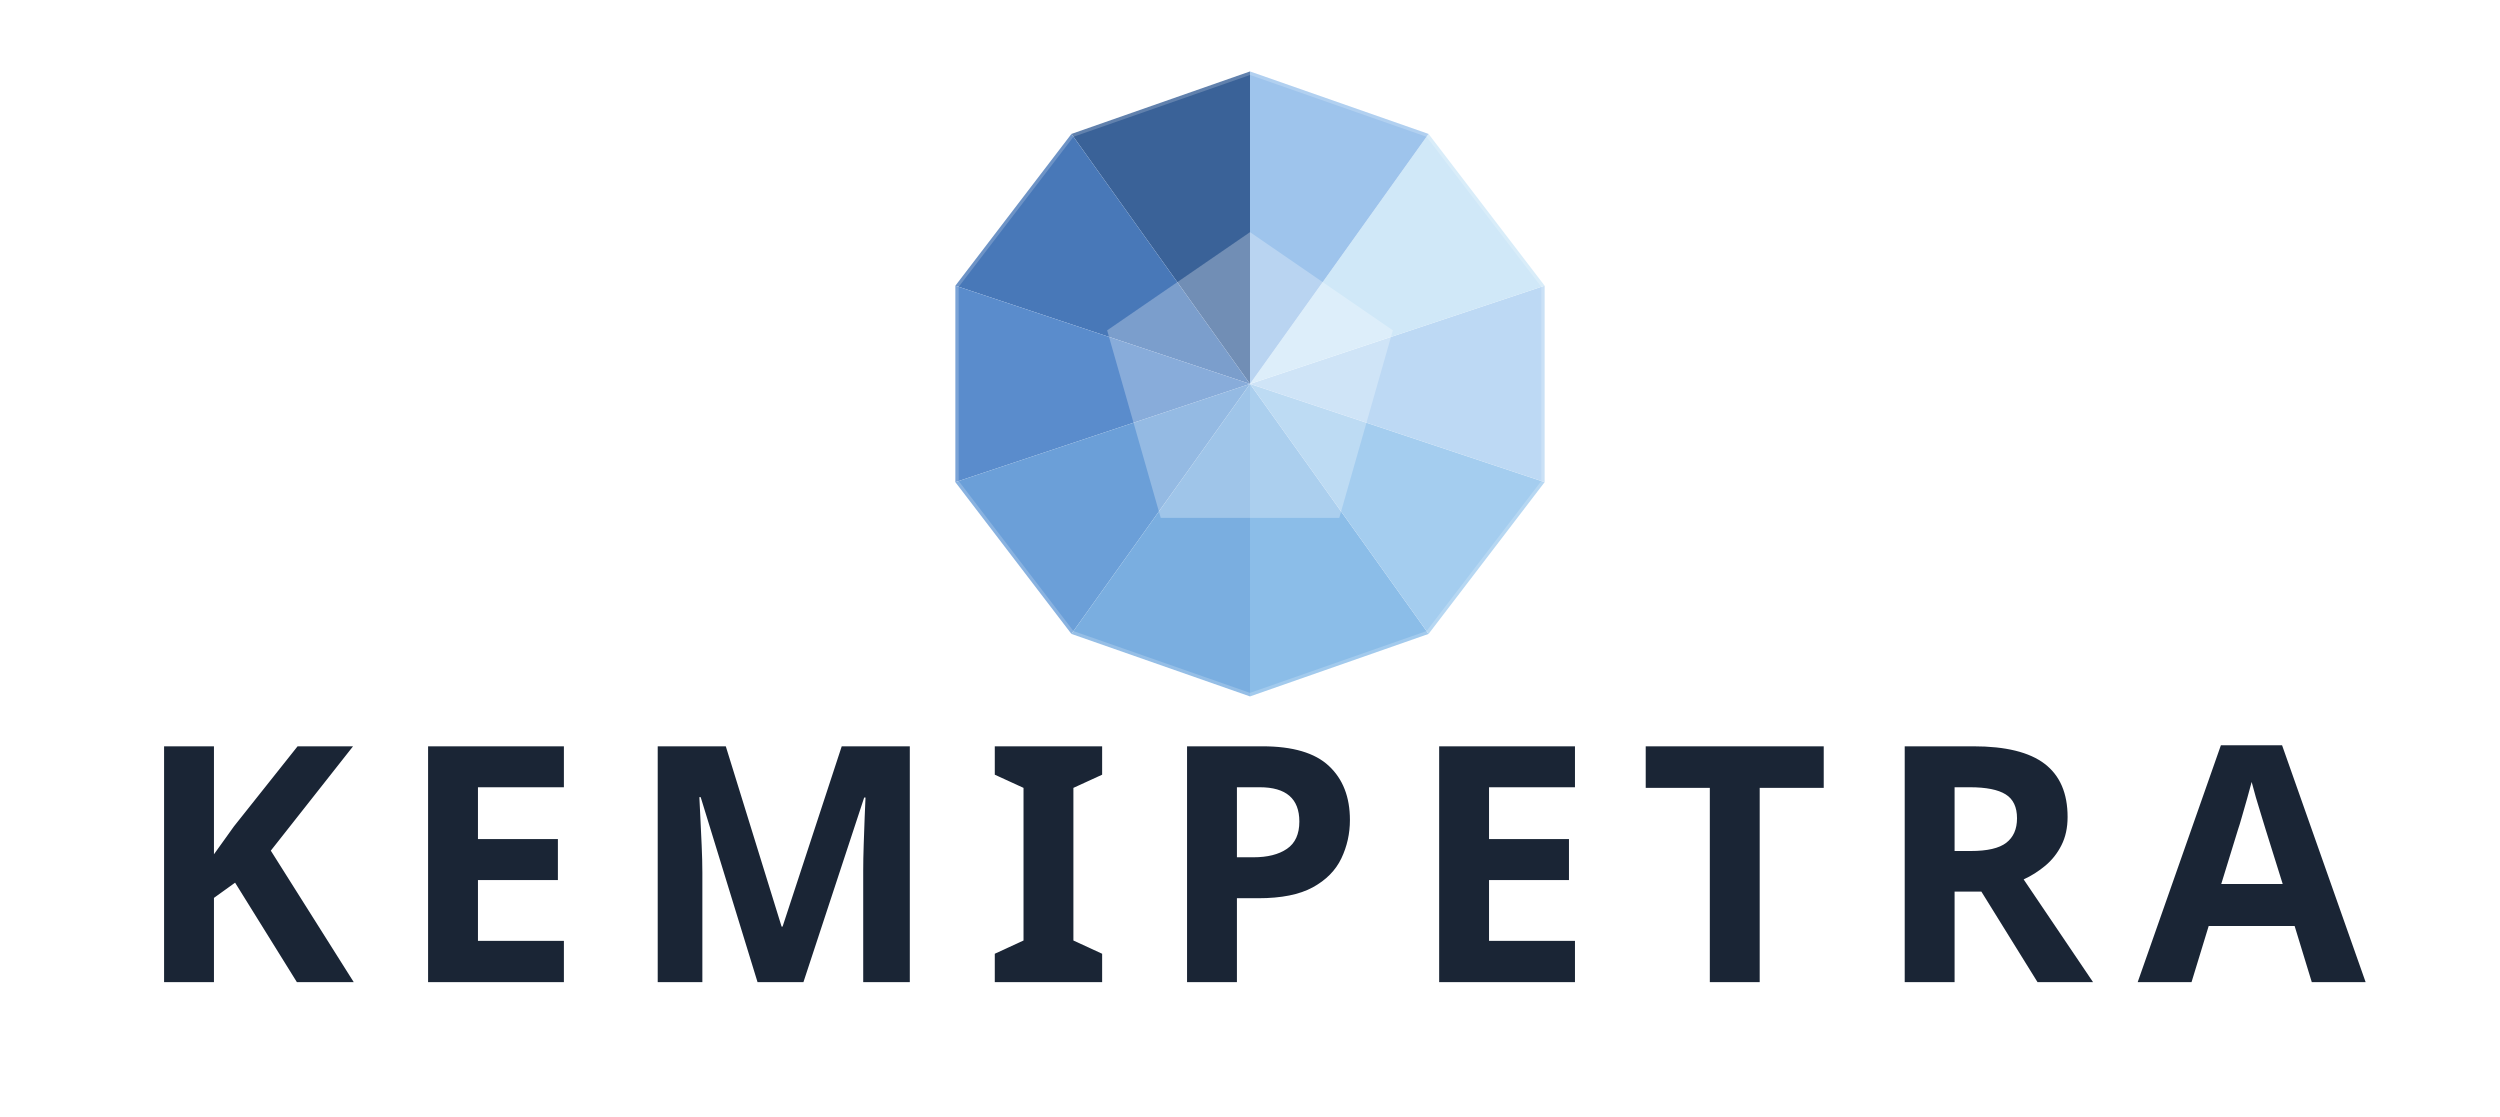
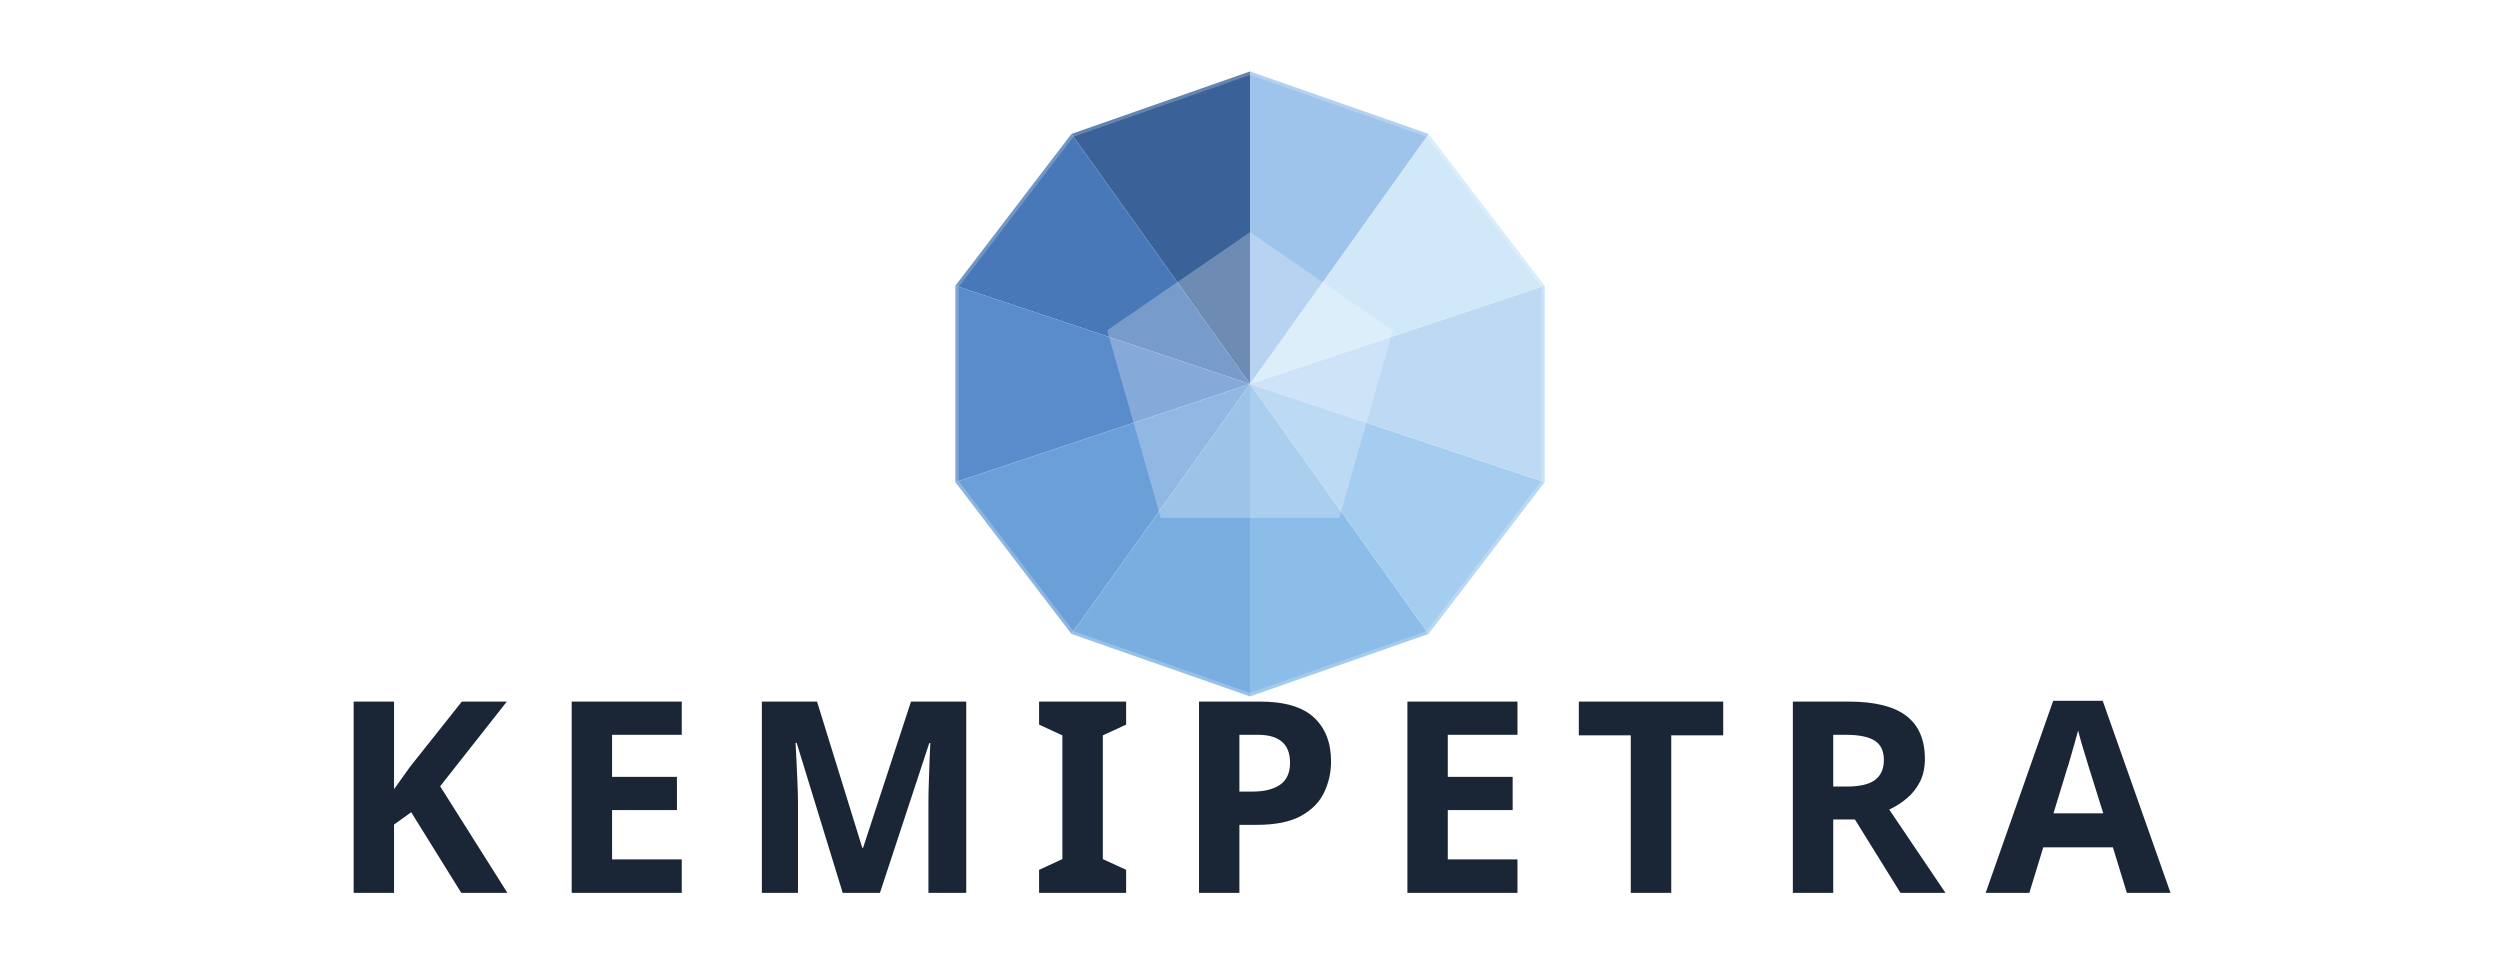
- <svg xmlns="http://www.w3.org/2000/svg" viewBox="0 0 560 250" role="img" aria-label="Kemipetra">
-   <defs>
-     <clipPath id="gem">
-       <polygon points="280,16 320,30 346,64 346,108 320,142 280,156 240,142 214,108 214,64 240,30" />
-     </clipPath>
-   </defs>
-   <polygon points="280,86 280,16 240,30" fill="#3a6298" clip-path="url(#gem)" />
-   <polygon points="280,86 240,30 214,64" fill="#4878b8" clip-path="url(#gem)" />
-   <polygon points="280,86 214,64 214,108" fill="#5a8ccc" clip-path="url(#gem)" />
-   <polygon points="280,86 214,108 240,142" fill="#6b9fd8" clip-path="url(#gem)" />
-   <polygon points="280,86 240,142 280,156" fill="#7aaee0" clip-path="url(#gem)" />
-   <polygon points="280,86 280,156 320,142" fill="#8bbde8" clip-path="url(#gem)" />
-   <polygon points="280,86 320,142 346,108" fill="#a4cdef" clip-path="url(#gem)" />
-   <polygon points="280,86 346,108 346,64" fill="#bdd9f4" clip-path="url(#gem)" />
-   <polygon points="280,86 346,64 320,30" fill="#d0e8f8" clip-path="url(#gem)" />
-   <polygon points="280,86 320,30 280,16" fill="#9ec4ec" clip-path="url(#gem)" />
-   <polygon points="280,52 312,74 300,116 260,116 248,74" fill="rgba(255,255,255,0.28)" clip-path="url(#gem)" />
-   <polygon points="280,16 320,30 346,64 346,108 320,142 280,156 240,142 214,108 214,64 240,30" fill="none" stroke="rgba(255,255,255,0.2)" stroke-width="1.5" />
-   <text x="280" y="220" font-family="'Century Gothic', 'Gill Sans MT', 'Trebuchet MS', 'Segoe UI', sans-serif" font-weight="700" font-size="74" text-anchor="middle" fill="#1a2535" letter-spacing="10">KEMIPETRA</text>
+ <svg xmlns="http://www.w3.org/2000/svg" viewBox="0 0 560 215" role="img" aria-label="Kemipetra">
+   <polygon points="280,86 280,16 240,30" fill="#3a6298" />
+   <polygon points="280,86 240,30 214,64" fill="#4878b8" />
+   <polygon points="280,86 214,64 214,108" fill="#5a8ccc" />
+   <polygon points="280,86 214,108 240,142" fill="#6b9fd8" />
+   <polygon points="280,86 240,142 280,156" fill="#7aaee0" />
+   <polygon points="280,86 280,156 320,142" fill="#8bbde8" />
+   <polygon points="280,86 320,142 346,108" fill="#a4cdef" />
+   <polygon points="280,86 346,108 346,64" fill="#bdd9f4" />
+   <polygon points="280,86 346,64 320,30" fill="#d0e8f8" />
+   <polygon points="280,86 320,30 280,16" fill="#9ec4ec" />
+   <polygon points="280,52 312,74 300,116 260,116 248,74" fill="rgba(255,255,255,0.26)" />
+   <polygon points="280,16 320,30 346,64 346,108 320,142 280,156 240,142 214,108 214,64 240,30" fill="none" stroke="rgba(255,255,255,0.22)" stroke-width="1.5" />
+   <text x="280" y="200" font-family="'Century Gothic', 'Gill Sans MT', 'Trebuchet MS', 'Segoe UI', sans-serif" font-weight="600" font-size="60" text-anchor="middle" fill="#1a2535" letter-spacing="9">KEMIPETRA</text>
</svg>
